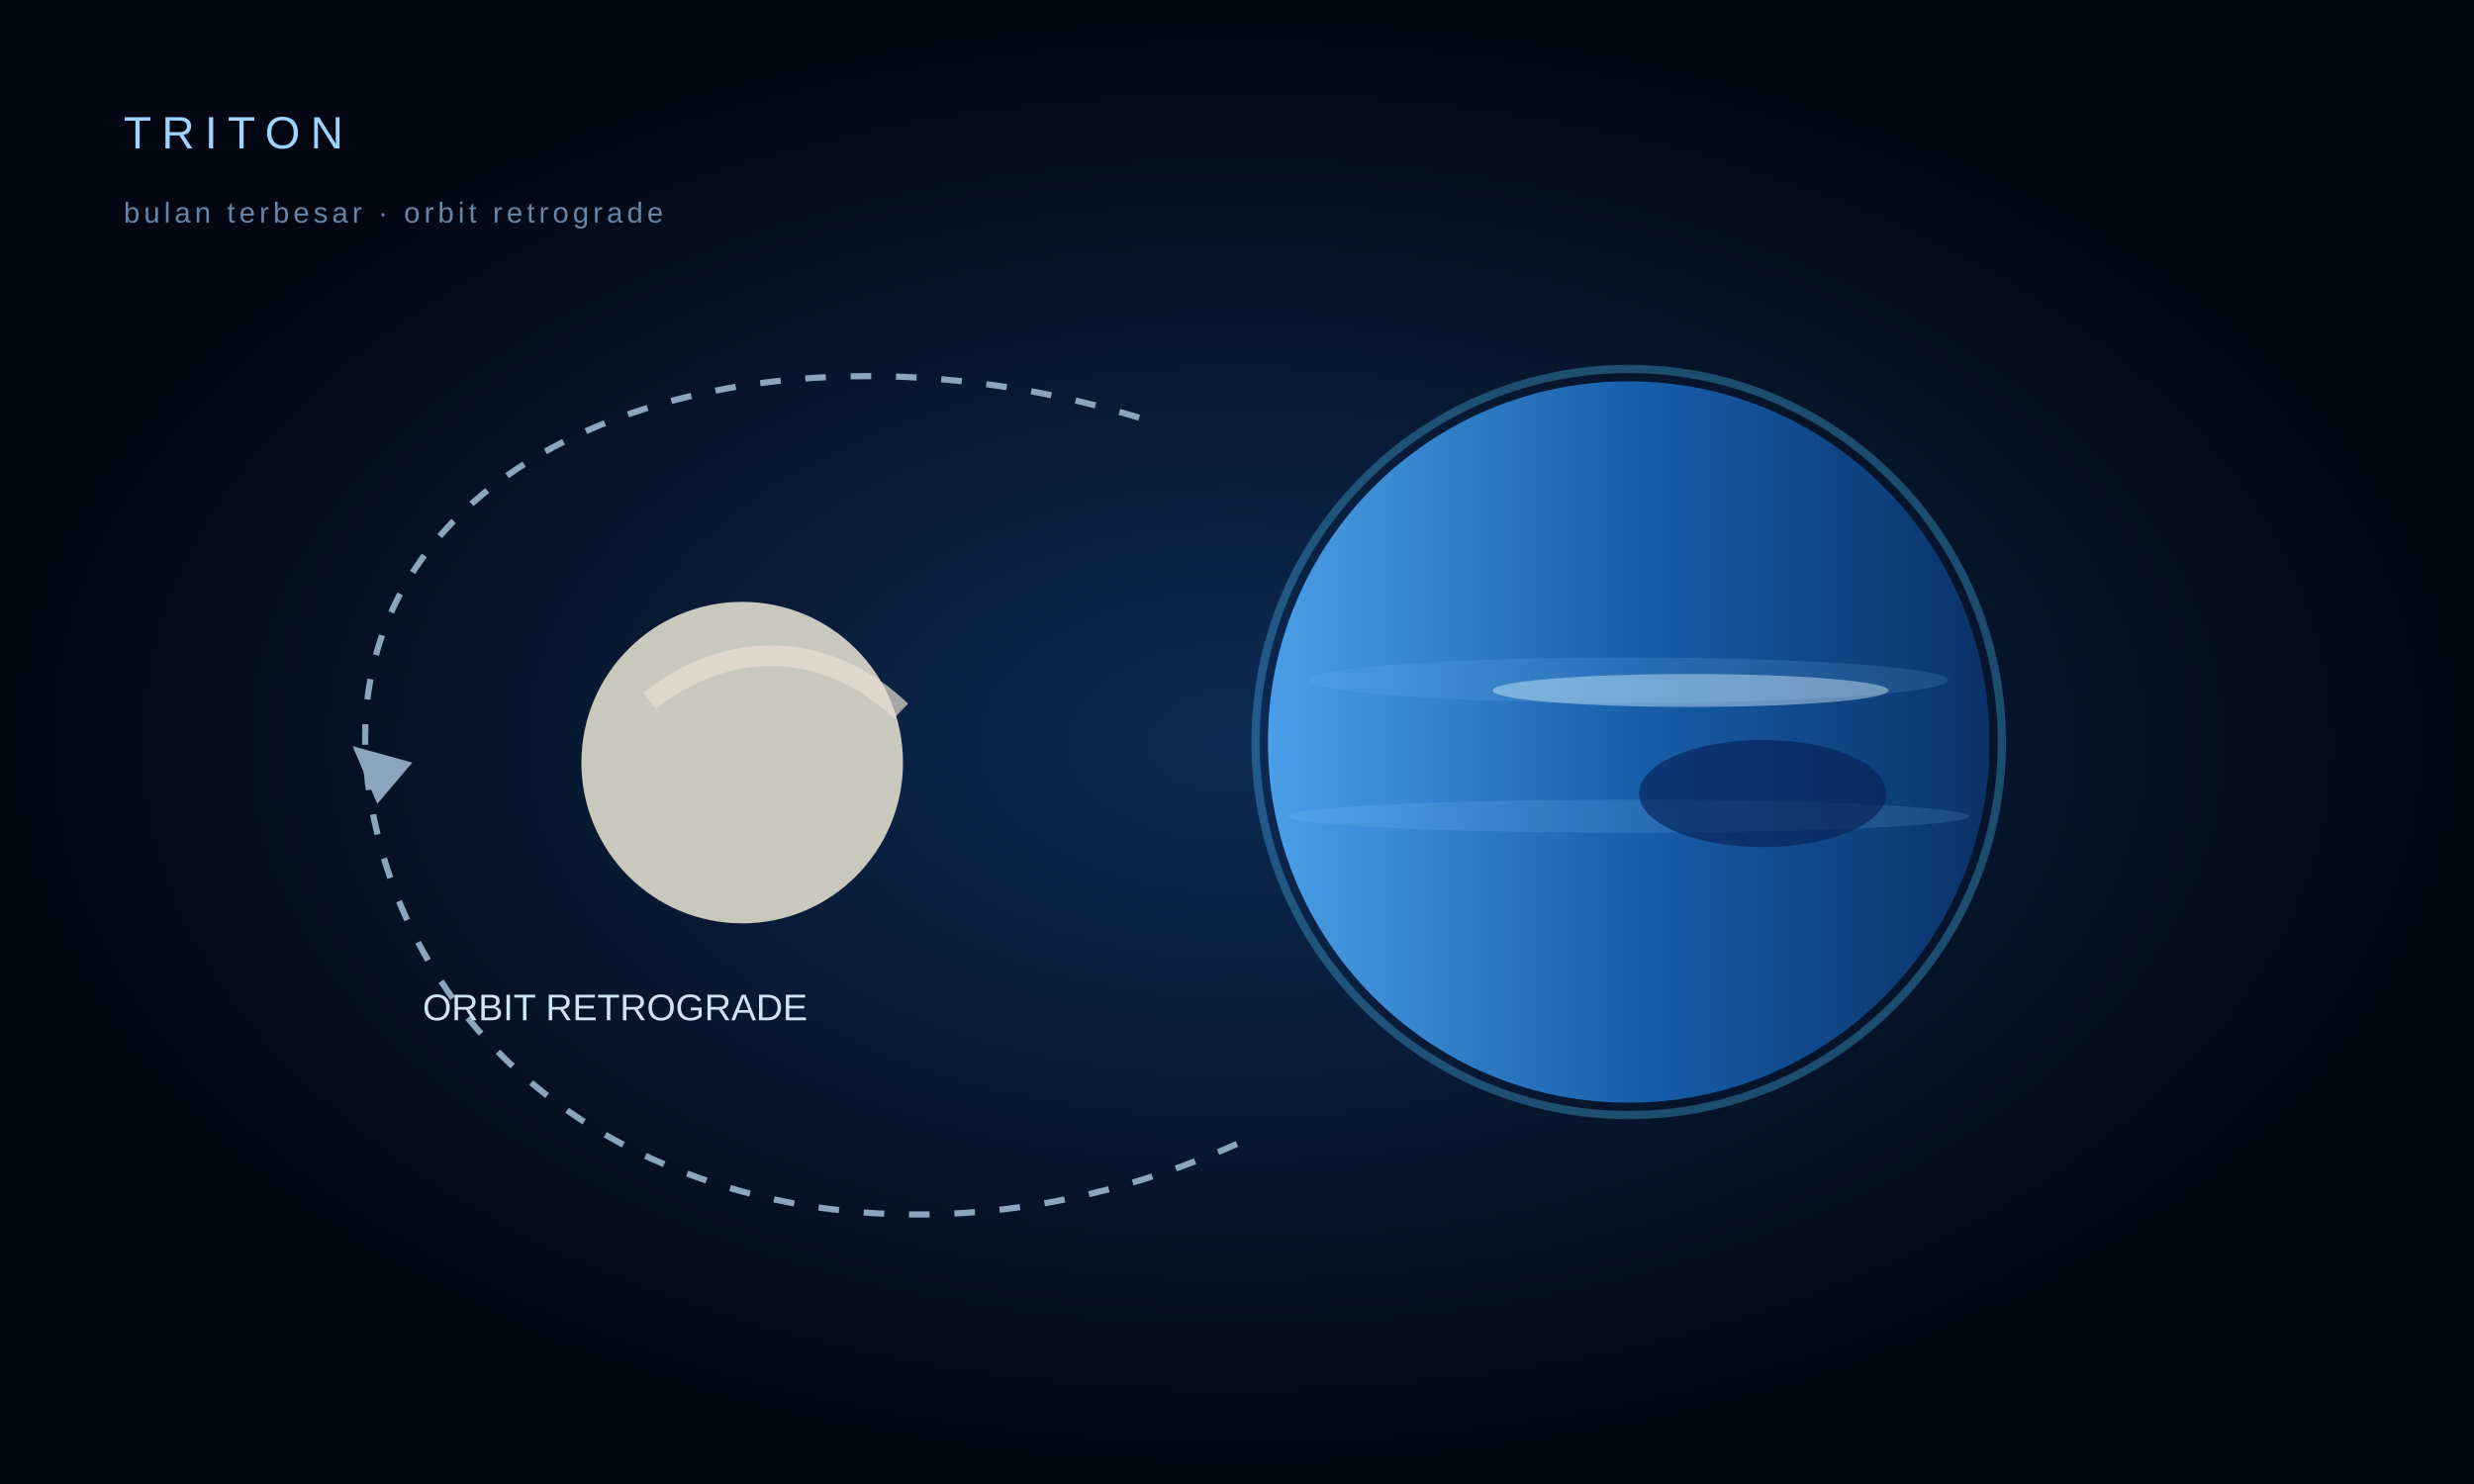
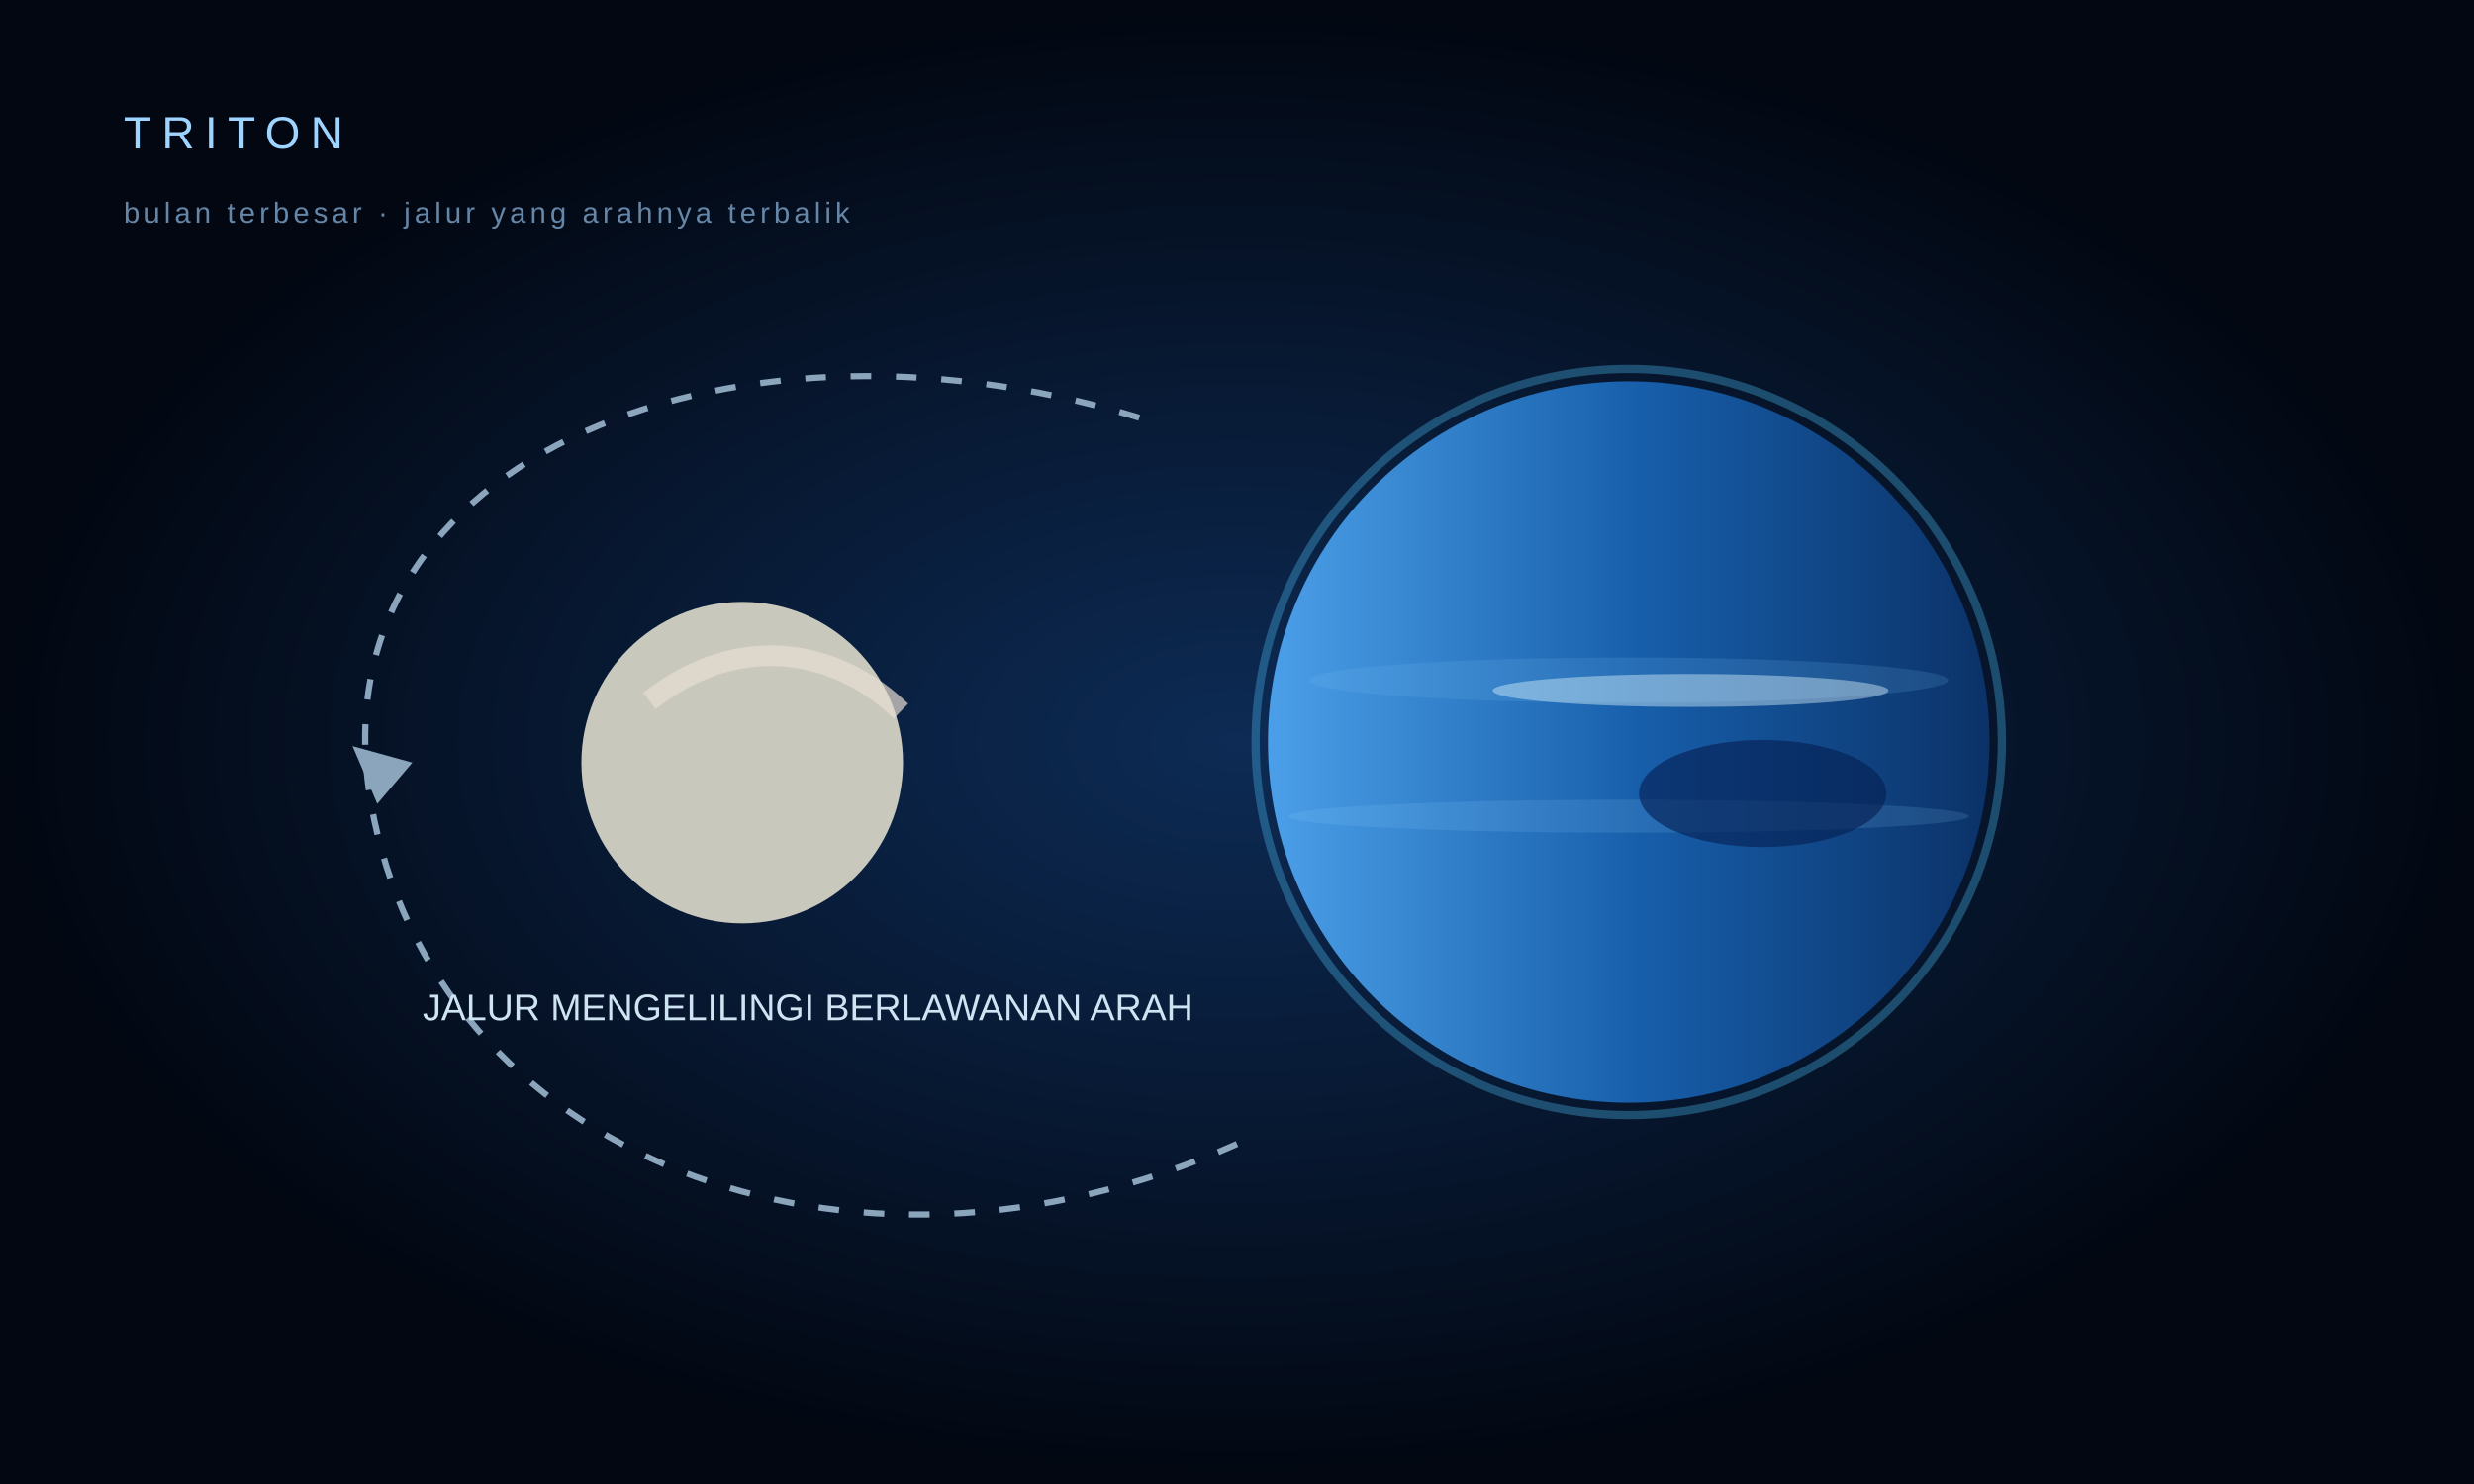
- <svg xmlns="http://www.w3.org/2000/svg" viewBox="0 0 1200 720" role="img" aria-label="Triton">
+ <svg xmlns="http://www.w3.org/2000/svg" aria-label="Triton" role="img" viewBox="0 0 1200 720">
  <defs>
    <radialGradient id="bg">
      <stop offset="0" stop-color="#0d2b55" />
      <stop offset="1" stop-color="#020711" />
    </radialGradient>
    <linearGradient id="blue">
      <stop stop-color="#4b9fe8" />
      <stop offset=".52" stop-color="#175eaa" />
      <stop offset="1" stop-color="#0b3268" />
    </linearGradient>
    <filter id="glow">
      <feGaussianBlur stdDeviation="10" />
    </filter>
  </defs>
-   <rect width="1200" height="720" fill="url(#bg)" />
-   <text x="60" y="72" fill="#9ed4ff" font-size="22" font-family="Arial" letter-spacing="5">TRITON</text>
-   <text x="60" y="108" fill="#6686a7" font-size="14" font-family="Arial" letter-spacing="2">bulan terbesar · orbit retrograde</text>
-   <circle cx="790" cy="360" r="175" fill="url(#blue)" />
-   <ellipse cx="790" cy="330" rx="155" ry="11" fill="#7bc1f0" opacity=".16" />
-   <ellipse cx="790" cy="396" rx="165" ry="8" fill="#8fd6ff" opacity=".14" />
-   <ellipse cx="855" cy="385" rx="60" ry="26" fill="#051f52" opacity=".62" />
-   <ellipse cx="820" cy="335" rx="96" ry="8" fill="#dff8ff" opacity=".42" />
-   <circle cx="790" cy="360" r="181" fill="none" stroke="#4fc5ff" stroke-opacity=".32" stroke-width="4" />
-   <circle cx="360" cy="370" r="78" fill="#c9c8bd" />
-   <path d="M315 340c45-35 92-24 122 5" fill="none" stroke="#e7ddd3" stroke-width="10" opacity=".7" />
-   <path d="M600 555C410 640 210 560 180 390C150 220 360 140 560 205" fill="none" stroke="#8aa5bc" stroke-width="3" stroke-dasharray="10 12" />
+   <rect fill="url(#bg)" height="720" width="1200" />
+   <text fill="#9ed4ff" font-family="Arial" font-size="22" letter-spacing="5" x="60" y="72">TRITON</text>
+   <text fill="#6686a7" font-family="Arial" font-size="14" letter-spacing="2" x="60" y="108">bulan terbesar · jalur yang arahnya terbalik</text>
+   <circle cx="790" cy="360" fill="url(#blue)" r="175" />
+   <ellipse cx="790" cy="330" fill="#7bc1f0" opacity=".16" rx="155" ry="11" />
+   <ellipse cx="790" cy="396" fill="#8fd6ff" opacity=".14" rx="165" ry="8" />
+   <ellipse cx="855" cy="385" fill="#051f52" opacity=".62" rx="60" ry="26" />
+   <ellipse cx="820" cy="335" fill="#dff8ff" opacity=".42" rx="96" ry="8" />
+   <circle cx="790" cy="360" fill="none" r="181" stroke="#4fc5ff" stroke-opacity=".32" stroke-width="4" />
+   <circle cx="360" cy="370" fill="#c9c8bd" r="78" />
+   <path d="M315 340c45-35 92-24 122 5" fill="none" opacity=".7" stroke="#e7ddd3" stroke-width="10" />
+   <path d="M600 555C410 640 210 560 180 390C150 220 360 140 560 205" fill="none" stroke="#8aa5bc" stroke-dasharray="10 12" stroke-width="3" />
  <path d="m183 390-12-28 29 8z" fill="#8aa5bc" />
-   <text x="205" y="495" fill="#cfe4f2" font-size="18" font-family="Arial">ORBIT RETROGRADE</text>
+   <text fill="#cfe4f2" font-family="Arial" font-size="18" x="205" y="495">JALUR MENGELILINGI BERLAWANAN ARAH</text>
</svg>
